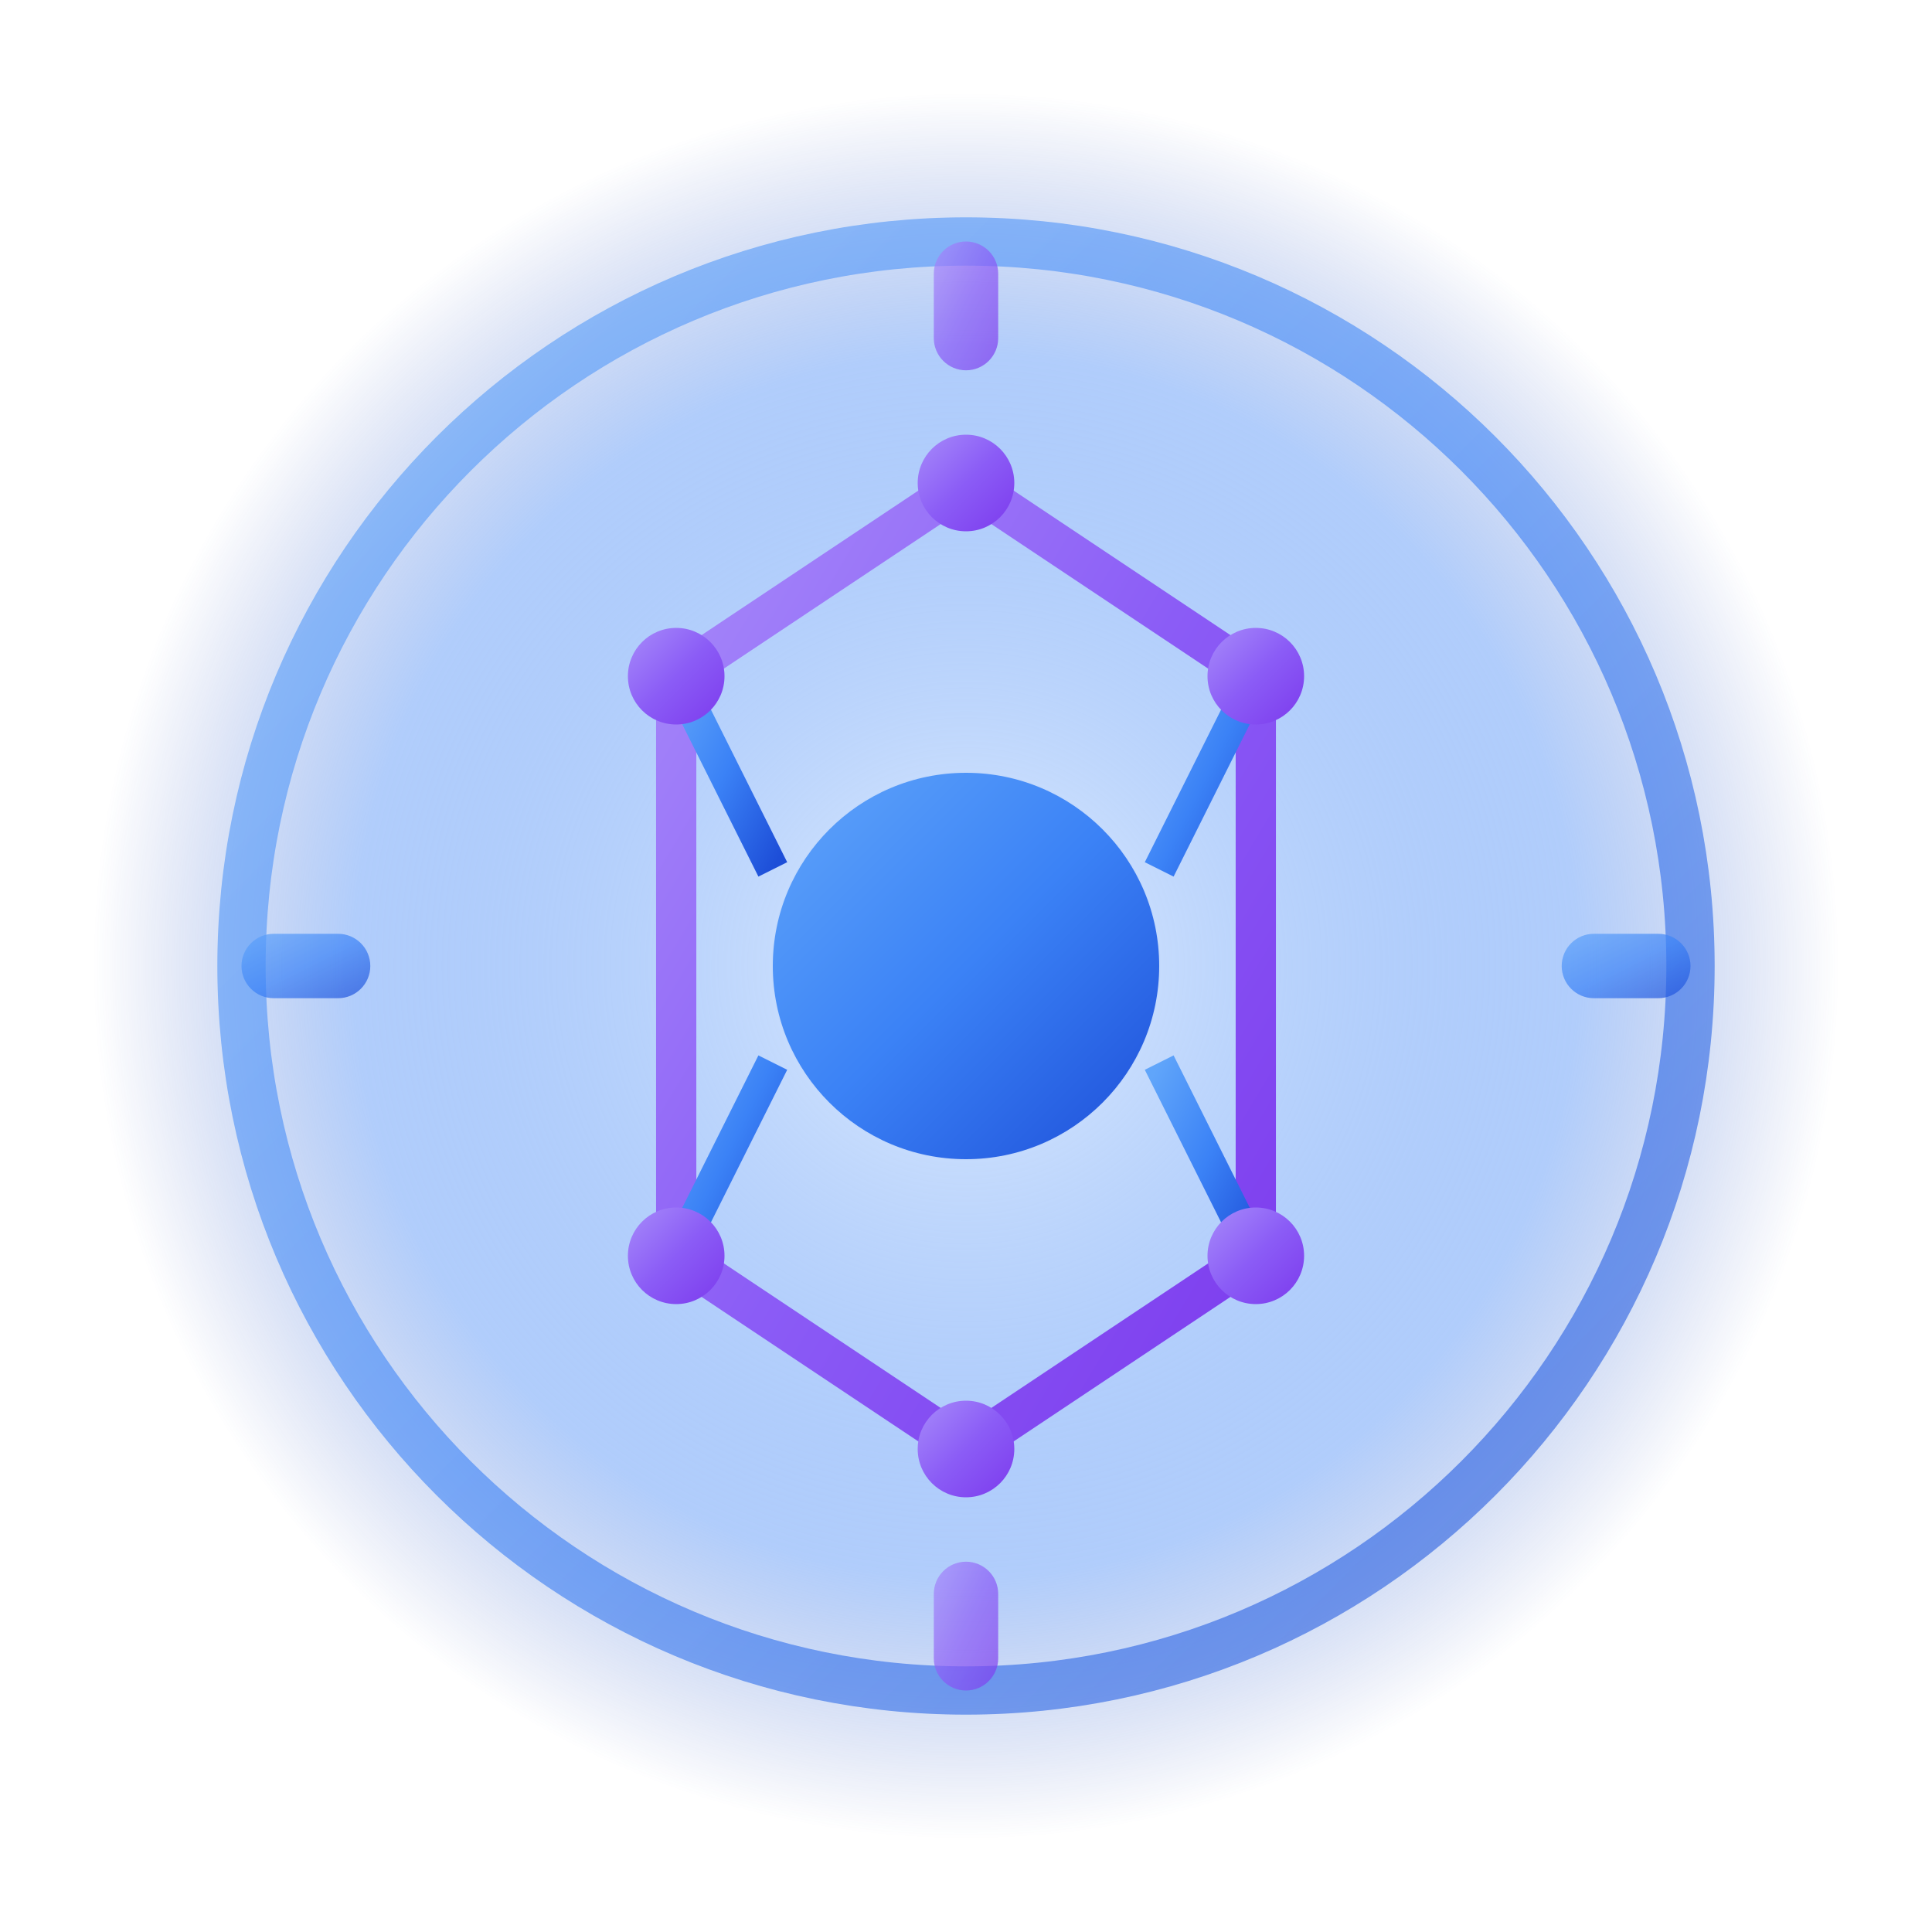
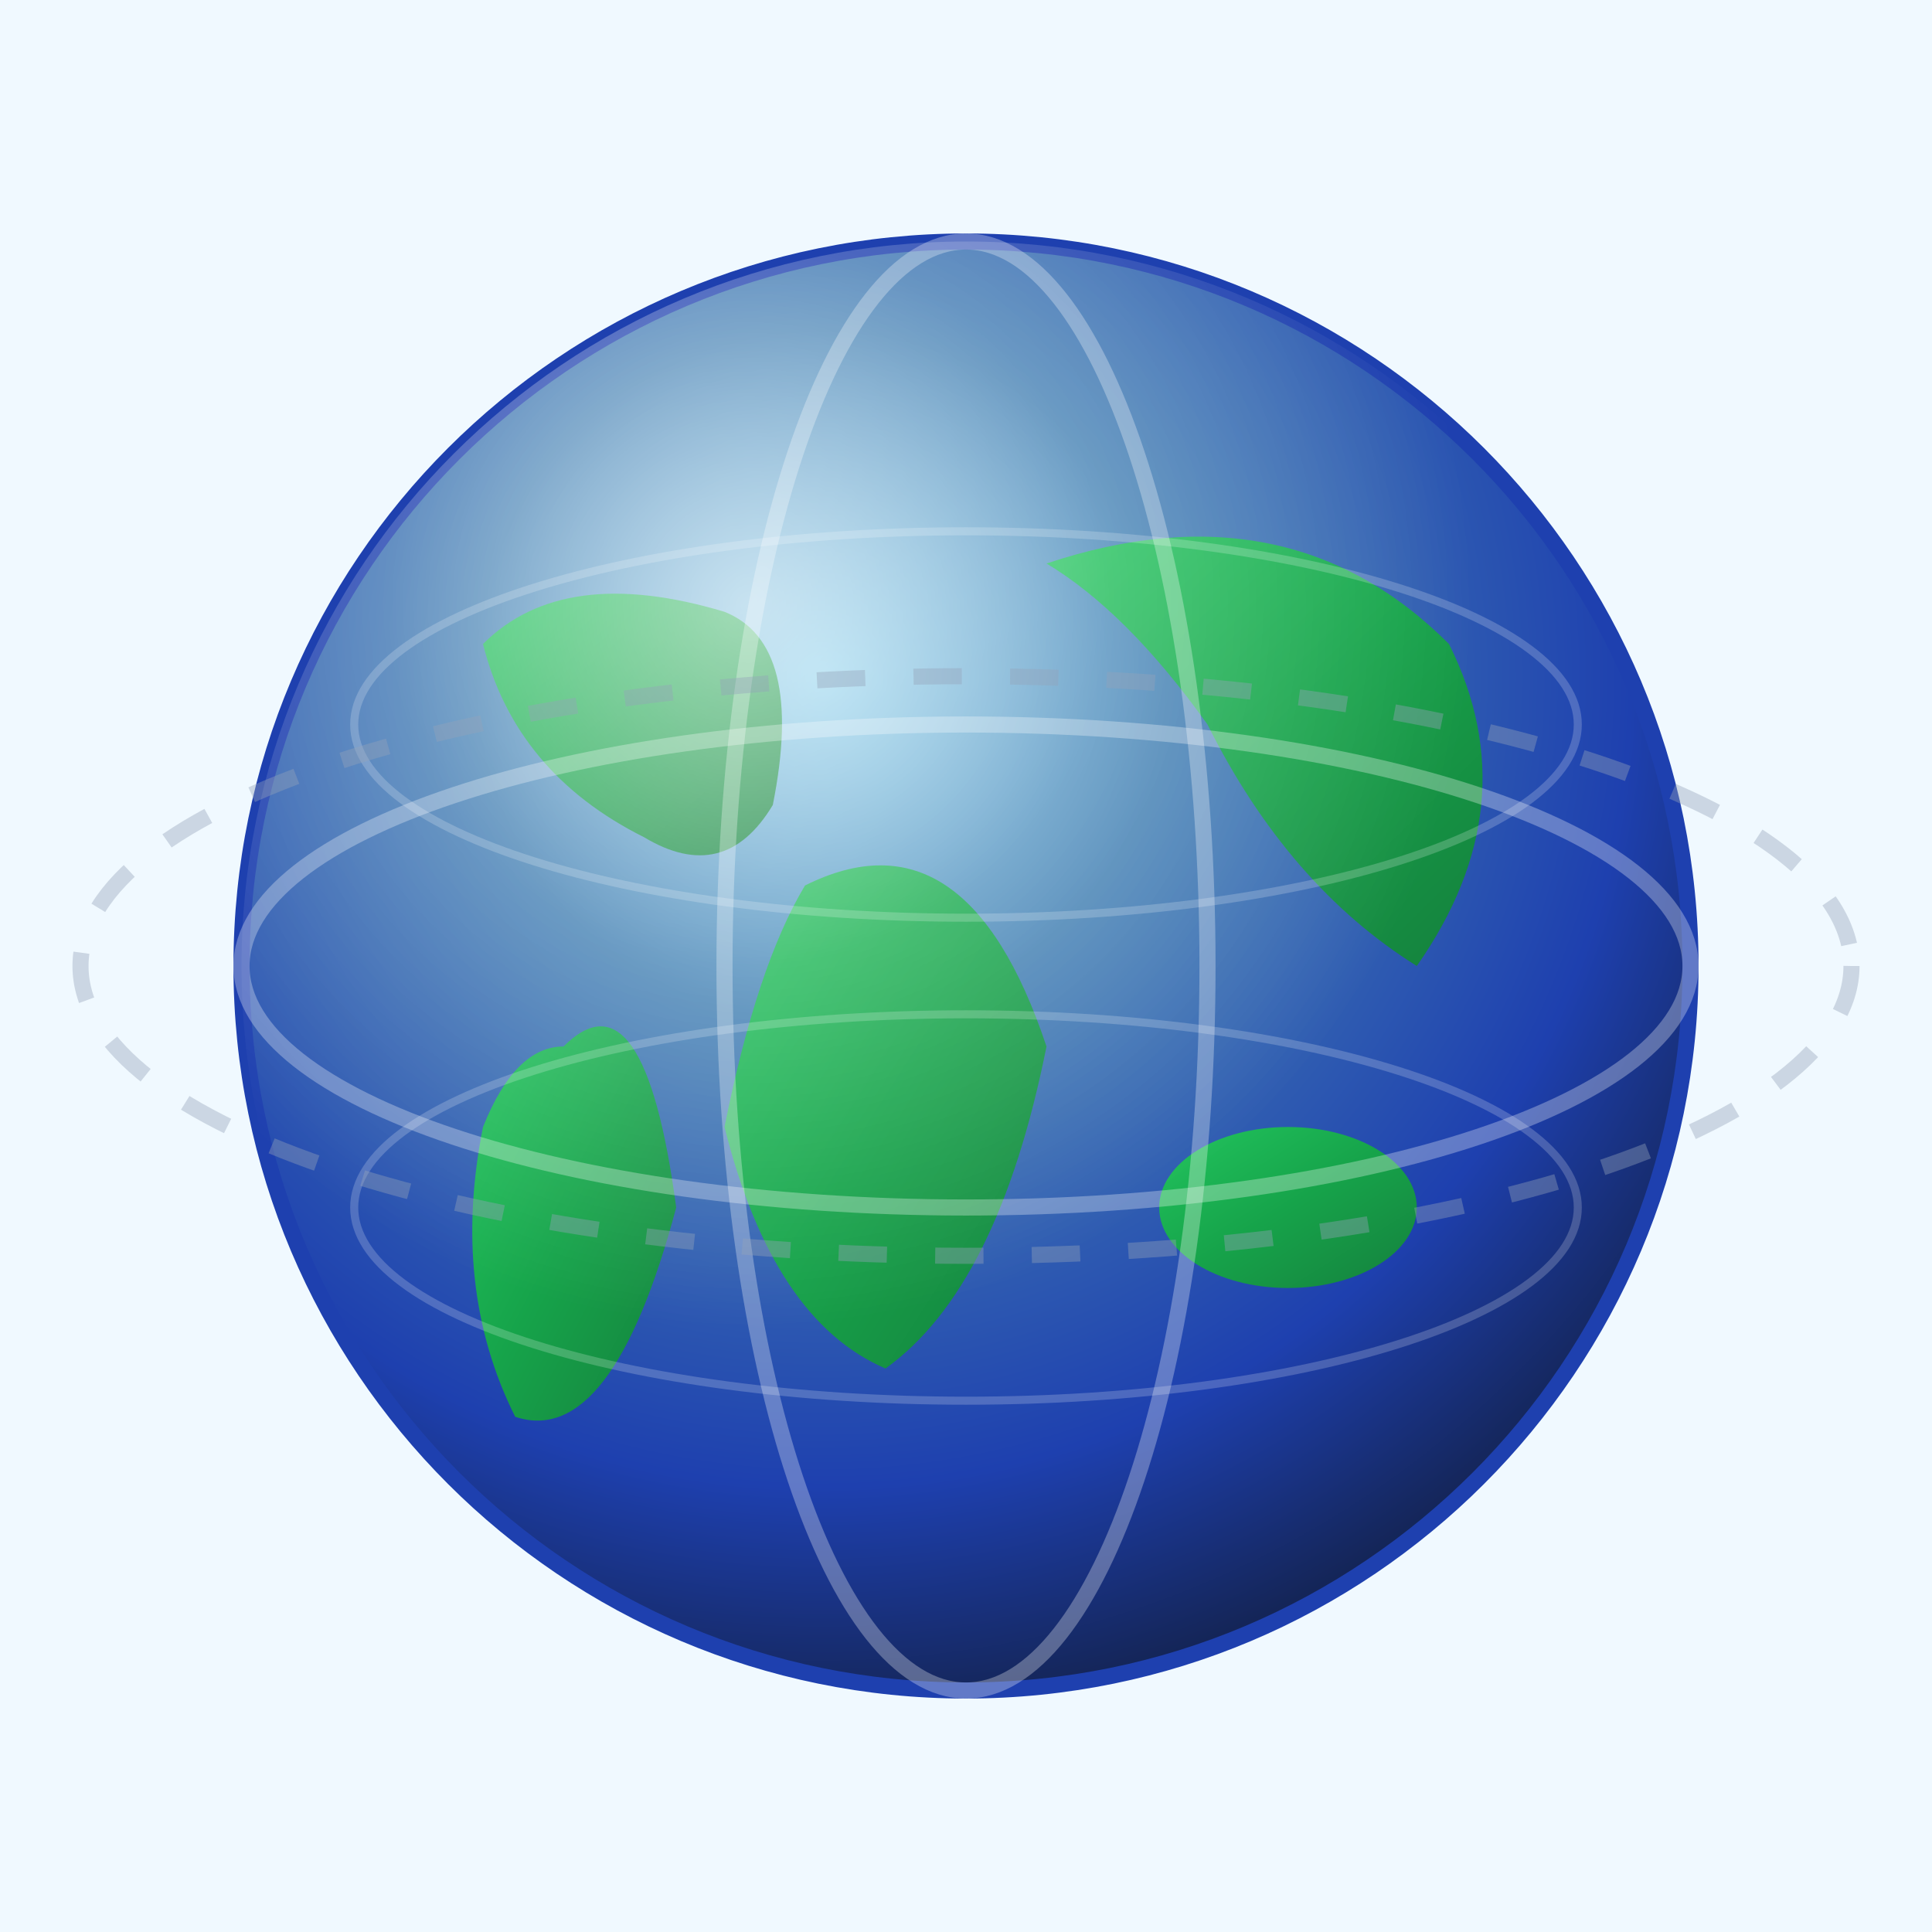
<svg xmlns="http://www.w3.org/2000/svg" viewBox="0 0 120 120">
  <defs>
-     <linearGradient id="primaryGradient" x1="0%" y1="0%" x2="100%" y2="100%">
-       <stop offset="0%" stop-color="#60A5FA" />
-       <stop offset="50%" stop-color="#3B82F6" />
-       <stop offset="100%" stop-color="#1D4ED8" />
+     <radialGradient id="earthGradient" cx="40%" cy="30%" r="80%">
+       <stop offset="0%" stop-color="#87CEEB" />
+       <stop offset="30%" stop-color="#4682B4" />
+       <stop offset="70%" stop-color="#1E40AF" />
+       <stop offset="100%" stop-color="#0F172A" />
+     </radialGradient>
+     <linearGradient id="landGradient" x1="0%" y1="0%" x2="100%" y2="100%">
+       <stop offset="0%" stop-color="#22C55E" />
+       <stop offset="50%" stop-color="#16A34A" />
+       <stop offset="100%" stop-color="#15803D" />
    </linearGradient>
-     <linearGradient id="accentGradient" x1="0%" y1="0%" x2="100%" y2="100%">
-       <stop offset="0%" stop-color="#A78BFA" />
-       <stop offset="50%" stop-color="#8B5CF6" />
-       <stop offset="100%" stop-color="#7C3AED" />
-     </linearGradient>
-     <radialGradient id="glowGradient" cx="50%" cy="50%" r="50%">
-       <stop offset="0%" stop-color="#DBEAFE" stop-opacity="0.8" />
-       <stop offset="70%" stop-color="#3B82F6" stop-opacity="0.4" />
-       <stop offset="100%" stop-color="#1E40AF" stop-opacity="0" />
+     <radialGradient id="highlightGradient" cx="35%" cy="25%" r="50%">
+       <stop offset="0%" stop-color="#FFFFFF" stop-opacity="0.6" />
+       <stop offset="50%" stop-color="#FFFFFF" stop-opacity="0.2" />
+       <stop offset="100%" stop-color="#FFFFFF" stop-opacity="0" />
    </radialGradient>
  </defs>
-   <rect width="120" height="120" fill="#ffffff" />
-   <circle cx="60" cy="60" r="55" fill="url(#glowGradient)" />
-   <circle cx="60" cy="60" r="45" fill="none" stroke="url(#primaryGradient)" stroke-width="3" opacity="0.6" />
-   <circle cx="60" cy="60" r="12" fill="url(#primaryGradient)" />
-   <polygon points="60,30 78,42 78,78 60,90 42,78 42,42" fill="none" stroke="url(#accentGradient)" stroke-width="2.5" />
-   <line x1="60" y1="48" x2="60" y2="30" stroke="url(#primaryGradient)" stroke-width="2" />
-   <line x1="72" y1="54" x2="78" y2="42" stroke="url(#primaryGradient)" stroke-width="2" />
-   <line x1="72" y1="66" x2="78" y2="78" stroke="url(#primaryGradient)" stroke-width="2" />
-   <line x1="60" y1="72" x2="60" y2="90" stroke="url(#primaryGradient)" stroke-width="2" />
-   <line x1="48" y1="66" x2="42" y2="78" stroke="url(#primaryGradient)" stroke-width="2" />
-   <line x1="48" y1="54" x2="42" y2="42" stroke="url(#primaryGradient)" stroke-width="2" />
-   <circle cx="60" cy="30" r="3" fill="url(#accentGradient)" />
-   <circle cx="78" cy="42" r="3" fill="url(#accentGradient)" />
-   <circle cx="78" cy="78" r="3" fill="url(#accentGradient)" />
-   <circle cx="60" cy="90" r="3" fill="url(#accentGradient)" />
-   <circle cx="42" cy="78" r="3" fill="url(#accentGradient)" />
-   <circle cx="42" cy="42" r="3" fill="url(#accentGradient)" />
-   <rect x="15" y="58" width="8" height="4" rx="2" fill="url(#primaryGradient)" opacity="0.7" />
-   <rect x="97" y="58" width="8" height="4" rx="2" fill="url(#primaryGradient)" opacity="0.7" />
-   <rect x="58" y="15" width="4" height="8" rx="2" fill="url(#accentGradient)" opacity="0.7" />
-   <rect x="58" y="97" width="4" height="8" rx="2" fill="url(#accentGradient)" opacity="0.7" />
+   <rect width="120" height="120" fill="#f0f9ff" />
+   <circle cx="60" cy="60" r="45" fill="url(#earthGradient)" stroke="#1E40AF" stroke-width="1" />
+   <path d="M 30 40 Q 35 35 45 38 Q 50 40 48 50 Q 45 55 40 52 Q 32 48 30 40" fill="url(#landGradient)" />
+   <path d="M 65 35 Q 80 30 90 40 Q 95 50 88 60 Q 80 55 75 45 Q 70 38 65 35" fill="url(#landGradient)" />
+   <path d="M 50 55 Q 60 50 65 65 Q 62 80 55 85 Q 48 82 45 70 Q 47 60 50 55" fill="url(#landGradient)" />
+   <path d="M 35 65 Q 40 60 42 75 Q 38 90 32 88 Q 28 80 30 70 Q 32 65 35 65" fill="url(#landGradient)" />
+   <ellipse cx="80" cy="75" rx="8" ry="5" fill="url(#landGradient)" />
+   <ellipse cx="60" cy="60" rx="45" ry="15" fill="none" stroke="#FFFFFF" stroke-width="1" opacity="0.3" />
+   <ellipse cx="60" cy="60" rx="15" ry="45" fill="none" stroke="#FFFFFF" stroke-width="1" opacity="0.3" />
+   <ellipse cx="60" cy="45" rx="38" ry="12" fill="none" stroke="#FFFFFF" stroke-width="0.5" opacity="0.2" />
+   <ellipse cx="60" cy="75" rx="38" ry="12" fill="none" stroke="#FFFFFF" stroke-width="0.5" opacity="0.2" />
+   <ellipse cx="60" cy="60" rx="45" ry="45" fill="url(#highlightGradient)" />
+   <ellipse cx="60" cy="60" rx="55" ry="18" fill="none" stroke="#94A3B8" stroke-width="1" opacity="0.4" stroke-dasharray="3,3" />
</svg>
